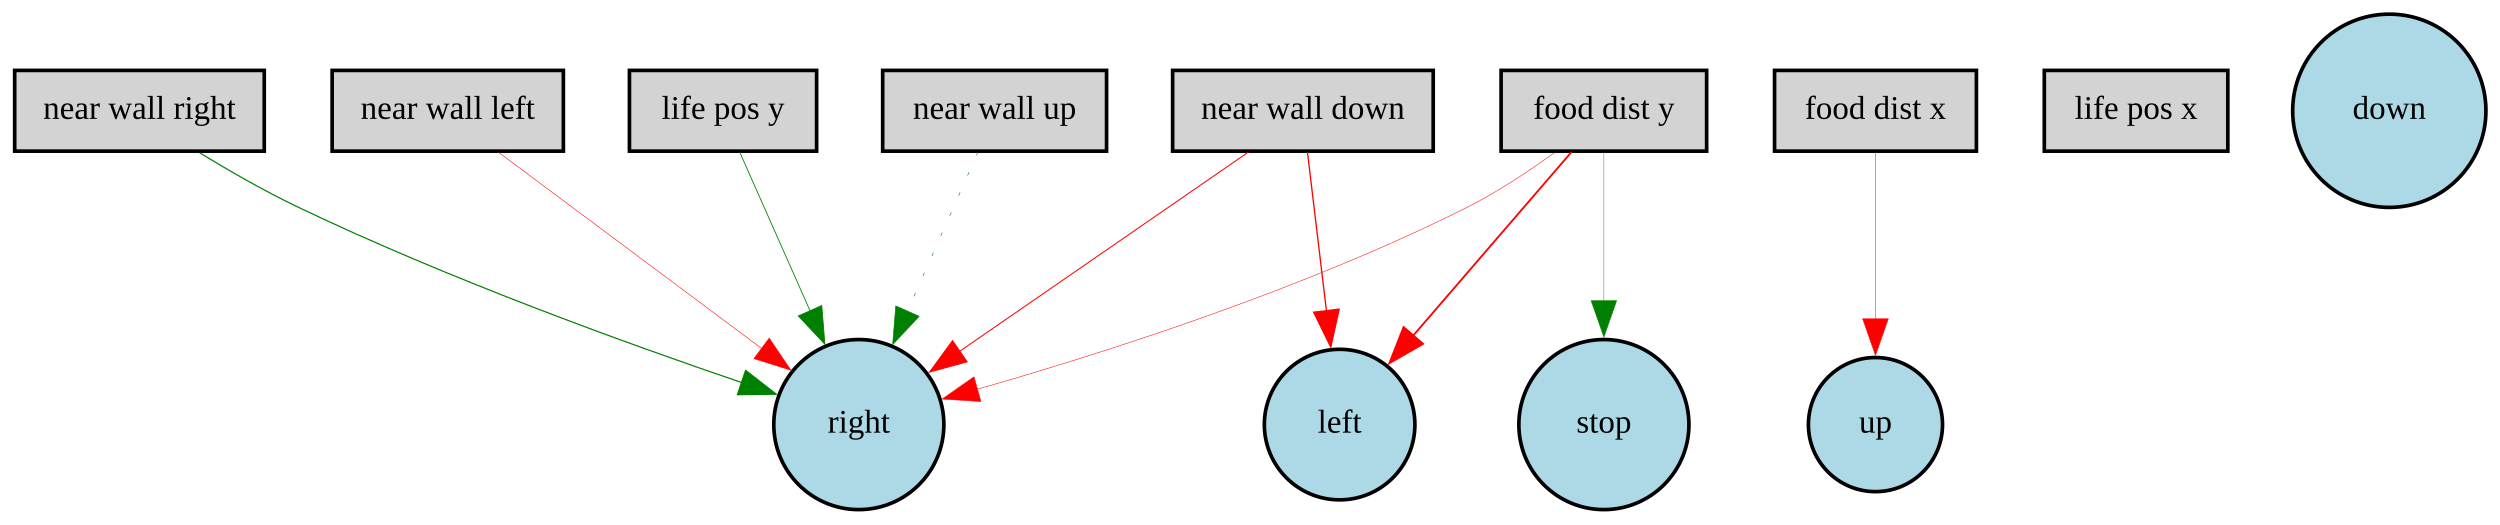
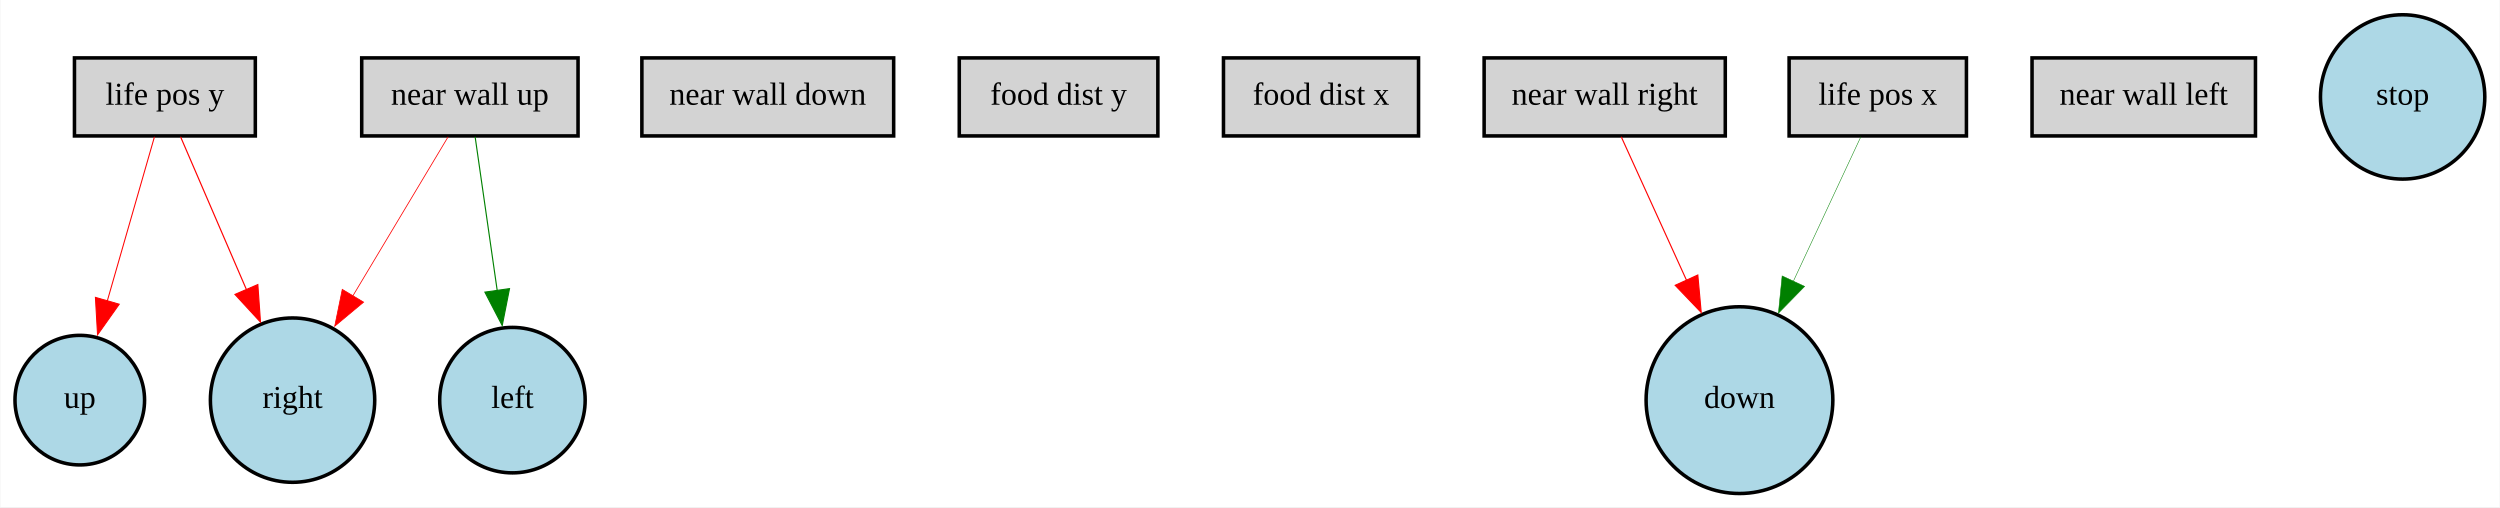
- <svg xmlns="http://www.w3.org/2000/svg" width="681pt" height="143pt" viewBox="0.00 0.00 681.16 142.99">
+ <svg xmlns="http://www.w3.org/2000/svg" width="705pt" height="143pt" viewBox="0.00 0.00 704.72 142.99">
  <g id="graph0" class="graph" transform="scale(1 1) rotate(0) translate(4 138.99)">
-     <polygon fill="white" stroke="none" points="-4,4 -4,-138.99 677.16,-138.99 677.16,4 -4,4" />
+     <polygon fill="white" stroke="none" points="-4,4 -4,-138.99 700.72,-138.99 700.72,4 -4,4" />
    <g id="node1" class="node">
-       <polygon fill="lightgray" stroke="black" points="218.5,-119.83 167.5,-119.83 167.5,-97.83 218.5,-97.83 218.5,-119.83" />
-       <text text-anchor="middle" x="193" y="-106.63" font-family="Times New Roman,serif" font-size="9.00">life pos y</text>
+       <polygon fill="lightgray" stroke="black" points="67.88,-122.66 16.88,-122.66 16.88,-100.66 67.88,-100.66 67.88,-122.66" />
+       <text text-anchor="middle" x="42.38" y="-109.46" font-family="Times New Roman,serif" font-size="9.00">life pos y</text>
+     </g>
+     <g id="node10" class="node">
+       <ellipse fill="lightblue" stroke="black" cx="18.38" cy="-26.16" rx="18.27" ry="18.27" />
+       <text text-anchor="middle" x="18.38" y="-23.96" font-family="Times New Roman,serif" font-size="9.00">up</text>
+     </g>
+     <g id="edge1" class="edge">
+       <path fill="none" stroke="red" stroke-width="0.29" d="M39.44,-100.42C36.14,-88.92 30.64,-69.79 26.09,-53.96" />
+       <polygon fill="red" stroke="red" stroke-width="0.29" points="29.51,-53.21 23.39,-44.57 22.79,-55.14 29.51,-53.21" />
    </g>
    <g id="node13" class="node">
-       <ellipse fill="lightblue" stroke="black" cx="230" cy="-23.33" rx="23.17" ry="23.17" />
-       <text text-anchor="middle" x="230" y="-21.13" font-family="Times New Roman,serif" font-size="9.00">right</text>
+       <ellipse fill="lightblue" stroke="black" cx="78.38" cy="-26.16" rx="23.17" ry="23.17" />
+       <text text-anchor="middle" x="78.38" y="-23.96" font-family="Times New Roman,serif" font-size="9.00">right</text>
+     </g>
+     <g id="edge6" class="edge">
+       <path fill="none" stroke="red" stroke-width="0.33" d="M46.8,-100.42C51.42,-89.71 58.9,-72.37 65.41,-57.25" />
+       <polygon fill="red" stroke="red" stroke-width="0.33" points="68.58,-58.74 69.33,-48.18 62.15,-55.97 68.58,-58.74" />
+     </g>
+     <g id="node2" class="node">
+       <polygon fill="lightgray" stroke="black" points="247.88,-122.66 176.88,-122.66 176.88,-100.66 247.88,-100.66 247.88,-122.66" />
+       <text text-anchor="middle" x="212.38" y="-109.46" font-family="Times New Roman,serif" font-size="9.00">near wall down</text>
+     </g>
+     <g id="node3" class="node">
+       <polygon fill="lightgray" stroke="black" points="322.38,-122.66 266.38,-122.66 266.38,-100.66 322.38,-100.66 322.38,-122.66" />
+       <text text-anchor="middle" x="294.38" y="-109.46" font-family="Times New Roman,serif" font-size="9.00">food dist y</text>
+     </g>
+     <g id="node4" class="node">
+       <polygon fill="lightgray" stroke="black" points="158.88,-122.66 97.88,-122.66 97.88,-100.66 158.88,-100.66 158.88,-122.66" />
+       <text text-anchor="middle" x="128.38" y="-109.46" font-family="Times New Roman,serif" font-size="9.00">near wall up</text>
+     </g>
+     <g id="node12" class="node">
+       <ellipse fill="lightblue" stroke="black" cx="140.38" cy="-26.16" rx="20.51" ry="20.51" />
+       <text text-anchor="middle" x="140.38" y="-23.96" font-family="Times New Roman,serif" font-size="9.00">left</text>
+     </g>
+     <g id="edge4" class="edge">
+       <path fill="none" stroke="green" stroke-width="0.32" d="M129.86,-100.42C131.41,-89.6 133.94,-72.01 136.13,-56.78" />
+       <polygon fill="green" stroke="green" stroke-width="0.32" points="139.55,-57.6 137.5,-47.21 132.62,-56.61 139.55,-57.6" />
+     </g>
+     <g id="edge5" class="edge">
+       <path fill="none" stroke="red" stroke-width="0.22" d="M122.25,-100.42C115.58,-89.28 104.63,-70.99 95.33,-55.47" />
+       <polygon fill="red" stroke="red" stroke-width="0.22" points="98.41,-53.79 90.27,-47.01 92.4,-57.39 98.41,-53.79" />
+     </g>
+     <g id="node5" class="node">
+       <polygon fill="lightgray" stroke="black" points="395.88,-122.66 340.88,-122.66 340.88,-100.66 395.88,-100.66 395.88,-122.66" />
+       <text text-anchor="middle" x="368.38" y="-109.46" font-family="Times New Roman,serif" font-size="9.00">food dist x</text>
+     </g>
+     <g id="node6" class="node">
+       <polygon fill="lightgray" stroke="black" points="482.38,-122.66 414.38,-122.66 414.38,-100.66 482.38,-100.66 482.38,-122.66" />
+       <text text-anchor="middle" x="448.38" y="-109.46" font-family="Times New Roman,serif" font-size="9.00">near wall right</text>
+     </g>
+     <g id="node11" class="node">
+       <ellipse fill="lightblue" stroke="black" cx="486.38" cy="-26.16" rx="26.33" ry="26.33" />
+       <text text-anchor="middle" x="486.38" y="-23.96" font-family="Times New Roman,serif" font-size="9.00">down</text>
    </g>
    <g id="edge2" class="edge">
-       <path fill="none" stroke="green" stroke-width="0.23" d="M197.54,-97.59C202.33,-86.77 210.12,-69.21 216.86,-53.99" />
-       <polygon fill="green" stroke="green" stroke-width="0.23" points="219.9,-55.77 220.75,-45.21 213.5,-52.93 219.9,-55.77" />
+       <path fill="none" stroke="red" stroke-width="0.32" d="M453.04,-100.42C457.66,-90.28 464.98,-74.2 471.58,-59.68" />
+       <polygon fill="red" stroke="red" stroke-width="0.32" points="474.63,-61.44 475.59,-50.89 468.26,-58.54 474.63,-61.44" />
    </g>
-     <g id="node2" class="node">
-       <polygon fill="lightgray" stroke="black" points="386.5,-119.83 315.5,-119.83 315.5,-97.83 386.5,-97.83 386.5,-119.83" />
-       <text text-anchor="middle" x="351" y="-106.63" font-family="Times New Roman,serif" font-size="9.00">near wall down</text>
+     <g id="node7" class="node">
+       <polygon fill="lightgray" stroke="black" points="550.38,-122.66 500.38,-122.66 500.38,-100.66 550.38,-100.66 550.38,-122.66" />
+       <text text-anchor="middle" x="525.38" y="-109.46" font-family="Times New Roman,serif" font-size="9.00">life pos x</text>
    </g>
-     <g id="node12" class="node">
-       <ellipse fill="lightblue" stroke="black" cx="361" cy="-23.33" rx="20.51" ry="20.51" />
-       <text text-anchor="middle" x="361" y="-21.13" font-family="Times New Roman,serif" font-size="9.00">left</text>
+     <g id="edge3" class="edge">
+       <path fill="none" stroke="green" stroke-width="0.14" d="M520.6,-100.42C515.86,-90.28 508.35,-74.2 501.57,-59.68" />
+       <polygon fill="green" stroke="green" stroke-width="0.14" points="504.76,-58.23 497.35,-50.65 498.41,-61.19 504.76,-58.23" />
    </g>
-     <g id="edge10" class="edge">
-       <path fill="none" stroke="red" stroke-width="0.36" d="M352.23,-97.59C353.52,-86.77 355.63,-69.18 357.45,-53.95" />
-       <polygon fill="red" stroke="red" stroke-width="0.36" points="360.88,-54.78 358.59,-44.44 353.93,-53.95 360.88,-54.78" />
-     </g>
-     <g id="edge6" class="edge">
-       <path fill="none" stroke="red" stroke-width="0.28" d="M336.16,-97.59C316.6,-84.1 281.82,-60.09 257.41,-43.25" />
-       <polygon fill="red" stroke="red" stroke-width="0.28" points="259.5,-40.44 249.28,-37.64 255.53,-46.2 259.5,-40.44" />
-     </g>
-     <g id="node3" class="node">
-       <polygon fill="lightgray" stroke="black" points="461,-119.83 405,-119.83 405,-97.83 461,-97.83 461,-119.83" />
-       <text text-anchor="middle" x="433" y="-106.63" font-family="Times New Roman,serif" font-size="9.00">food dist y</text>
+     <g id="node8" class="node">
+       <polygon fill="lightgray" stroke="black" points="631.88,-122.66 568.88,-122.66 568.88,-100.66 631.88,-100.66 631.88,-122.66" />
+       <text text-anchor="middle" x="600.38" y="-109.46" font-family="Times New Roman,serif" font-size="9.00">near wall left</text>
    </g>
    <g id="node9" class="node">
-       <ellipse fill="lightblue" stroke="black" cx="433" cy="-23.33" rx="23.17" ry="23.17" />
-       <text text-anchor="middle" x="433" y="-21.13" font-family="Times New Roman,serif" font-size="9.00">stop</text>
-     </g>
-     <g id="edge9" class="edge">
-       <path fill="none" stroke="green" stroke-width="0.11" d="M433,-97.59C433,-87.5 433,-71.54 433,-57.08" />
-       <polygon fill="green" stroke="green" stroke-width="0.11" points="436.5,-57.1 433,-47.1 429.5,-57.1 436.5,-57.1" />
-     </g>
-     <g id="edge4" class="edge">
-       <path fill="none" stroke="red" stroke-width="0.5" d="M424.17,-97.59C413.49,-85.21 395.18,-63.98 381.02,-47.55" />
-       <polygon fill="red" stroke="red" stroke-width="0.5" points="383.73,-45.33 374.55,-40.04 378.43,-49.9 383.73,-45.33" />
-     </g>
-     <g id="edge5" class="edge">
-       <path fill="none" stroke="red" stroke-width="0.14" d="M419.47,-97.38C412.68,-92.47 404.18,-86.8 396,-82.67 351.45,-60.18 296.16,-42.63 261.97,-32.88" />
-       <polygon fill="red" stroke="red" stroke-width="0.14" points="263.27,-29.61 252.7,-30.28 261.38,-36.35 263.27,-29.61" />
-     </g>
-     <g id="node4" class="node">
-       <polygon fill="lightgray" stroke="black" points="297.5,-119.83 236.5,-119.83 236.5,-97.83 297.5,-97.83 297.5,-119.83" />
-       <text text-anchor="middle" x="267" y="-106.63" font-family="Times New Roman,serif" font-size="9.00">near wall up</text>
-     </g>
-     <g id="edge1" class="edge">
-       <path fill="none" stroke="green" stroke-width="0.16" stroke-dasharray="1,5" d="M262.46,-97.59C257.67,-86.77 249.88,-69.21 243.14,-53.99" />
-       <polygon fill="green" stroke="green" stroke-width="0.16" points="246.46,-52.83 239.21,-45.11 240.06,-55.67 246.46,-52.83" />
-     </g>
-     <g id="node5" class="node">
-       <polygon fill="lightgray" stroke="black" points="534.5,-119.83 479.5,-119.83 479.5,-97.83 534.5,-97.83 534.5,-119.83" />
-       <text text-anchor="middle" x="507" y="-106.63" font-family="Times New Roman,serif" font-size="9.00">food dist x</text>
-     </g>
-     <g id="node10" class="node">
-       <ellipse fill="lightblue" stroke="black" cx="507" cy="-23.33" rx="18.27" ry="18.27" />
-       <text text-anchor="middle" x="507" y="-21.13" font-family="Times New Roman,serif" font-size="9.00">up</text>
-     </g>
-     <g id="edge7" class="edge">
-       <path fill="none" stroke="red" stroke-width="0.13" d="M507,-97.59C507,-86.23 507,-67.43 507,-51.72" />
-       <polygon fill="red" stroke="red" stroke-width="0.13" points="510.5,-52.15 507,-42.15 503.5,-52.15 510.5,-52.15" />
-     </g>
-     <g id="node6" class="node">
-       <polygon fill="lightgray" stroke="black" points="68,-119.83 0,-119.83 0,-97.83 68,-97.83 68,-119.83" />
-       <text text-anchor="middle" x="34" y="-106.63" font-family="Times New Roman,serif" font-size="9.00">near wall right</text>
-     </g>
-     <g id="edge8" class="edge">
-       <path fill="none" stroke="green" stroke-width="0.33" d="M50.4,-97.38C58.27,-92.58 67.95,-87 77,-82.67 117.65,-63.19 166.65,-45.46 198.05,-34.79" />
-       <polygon fill="green" stroke="green" stroke-width="0.33" points="199.15,-38.11 207.52,-31.6 196.92,-31.47 199.15,-38.11" />
-     </g>
-     <g id="node7" class="node">
-       <polygon fill="lightgray" stroke="black" points="603,-119.83 553,-119.83 553,-97.83 603,-97.83 603,-119.83" />
-       <text text-anchor="middle" x="578" y="-106.63" font-family="Times New Roman,serif" font-size="9.00">life pos x</text>
-     </g>
-     <g id="node8" class="node">
-       <polygon fill="lightgray" stroke="black" points="149.5,-119.83 86.5,-119.83 86.5,-97.83 149.5,-97.83 149.5,-119.83" />
-       <text text-anchor="middle" x="118" y="-106.63" font-family="Times New Roman,serif" font-size="9.00">near wall left</text>
-     </g>
-     <g id="edge3" class="edge">
-       <path fill="none" stroke="red" stroke-width="0.15" d="M131.73,-97.59C149.55,-84.31 181.02,-60.85 203.54,-44.06" />
-       <polygon fill="red" stroke="red" stroke-width="0.15" points="205.58,-46.9 211.51,-38.12 201.4,-41.29 205.58,-46.9" />
-     </g>
-     <g id="node11" class="node">
-       <ellipse fill="lightblue" stroke="black" cx="647" cy="-108.83" rx="26.33" ry="26.33" />
-       <text text-anchor="middle" x="647" y="-106.63" font-family="Times New Roman,serif" font-size="9.00">down</text>
+       <ellipse fill="lightblue" stroke="black" cx="673.38" cy="-111.66" rx="23.17" ry="23.17" />
+       <text text-anchor="middle" x="673.38" y="-109.46" font-family="Times New Roman,serif" font-size="9.00">stop</text>
    </g>
  </g>
</svg>
